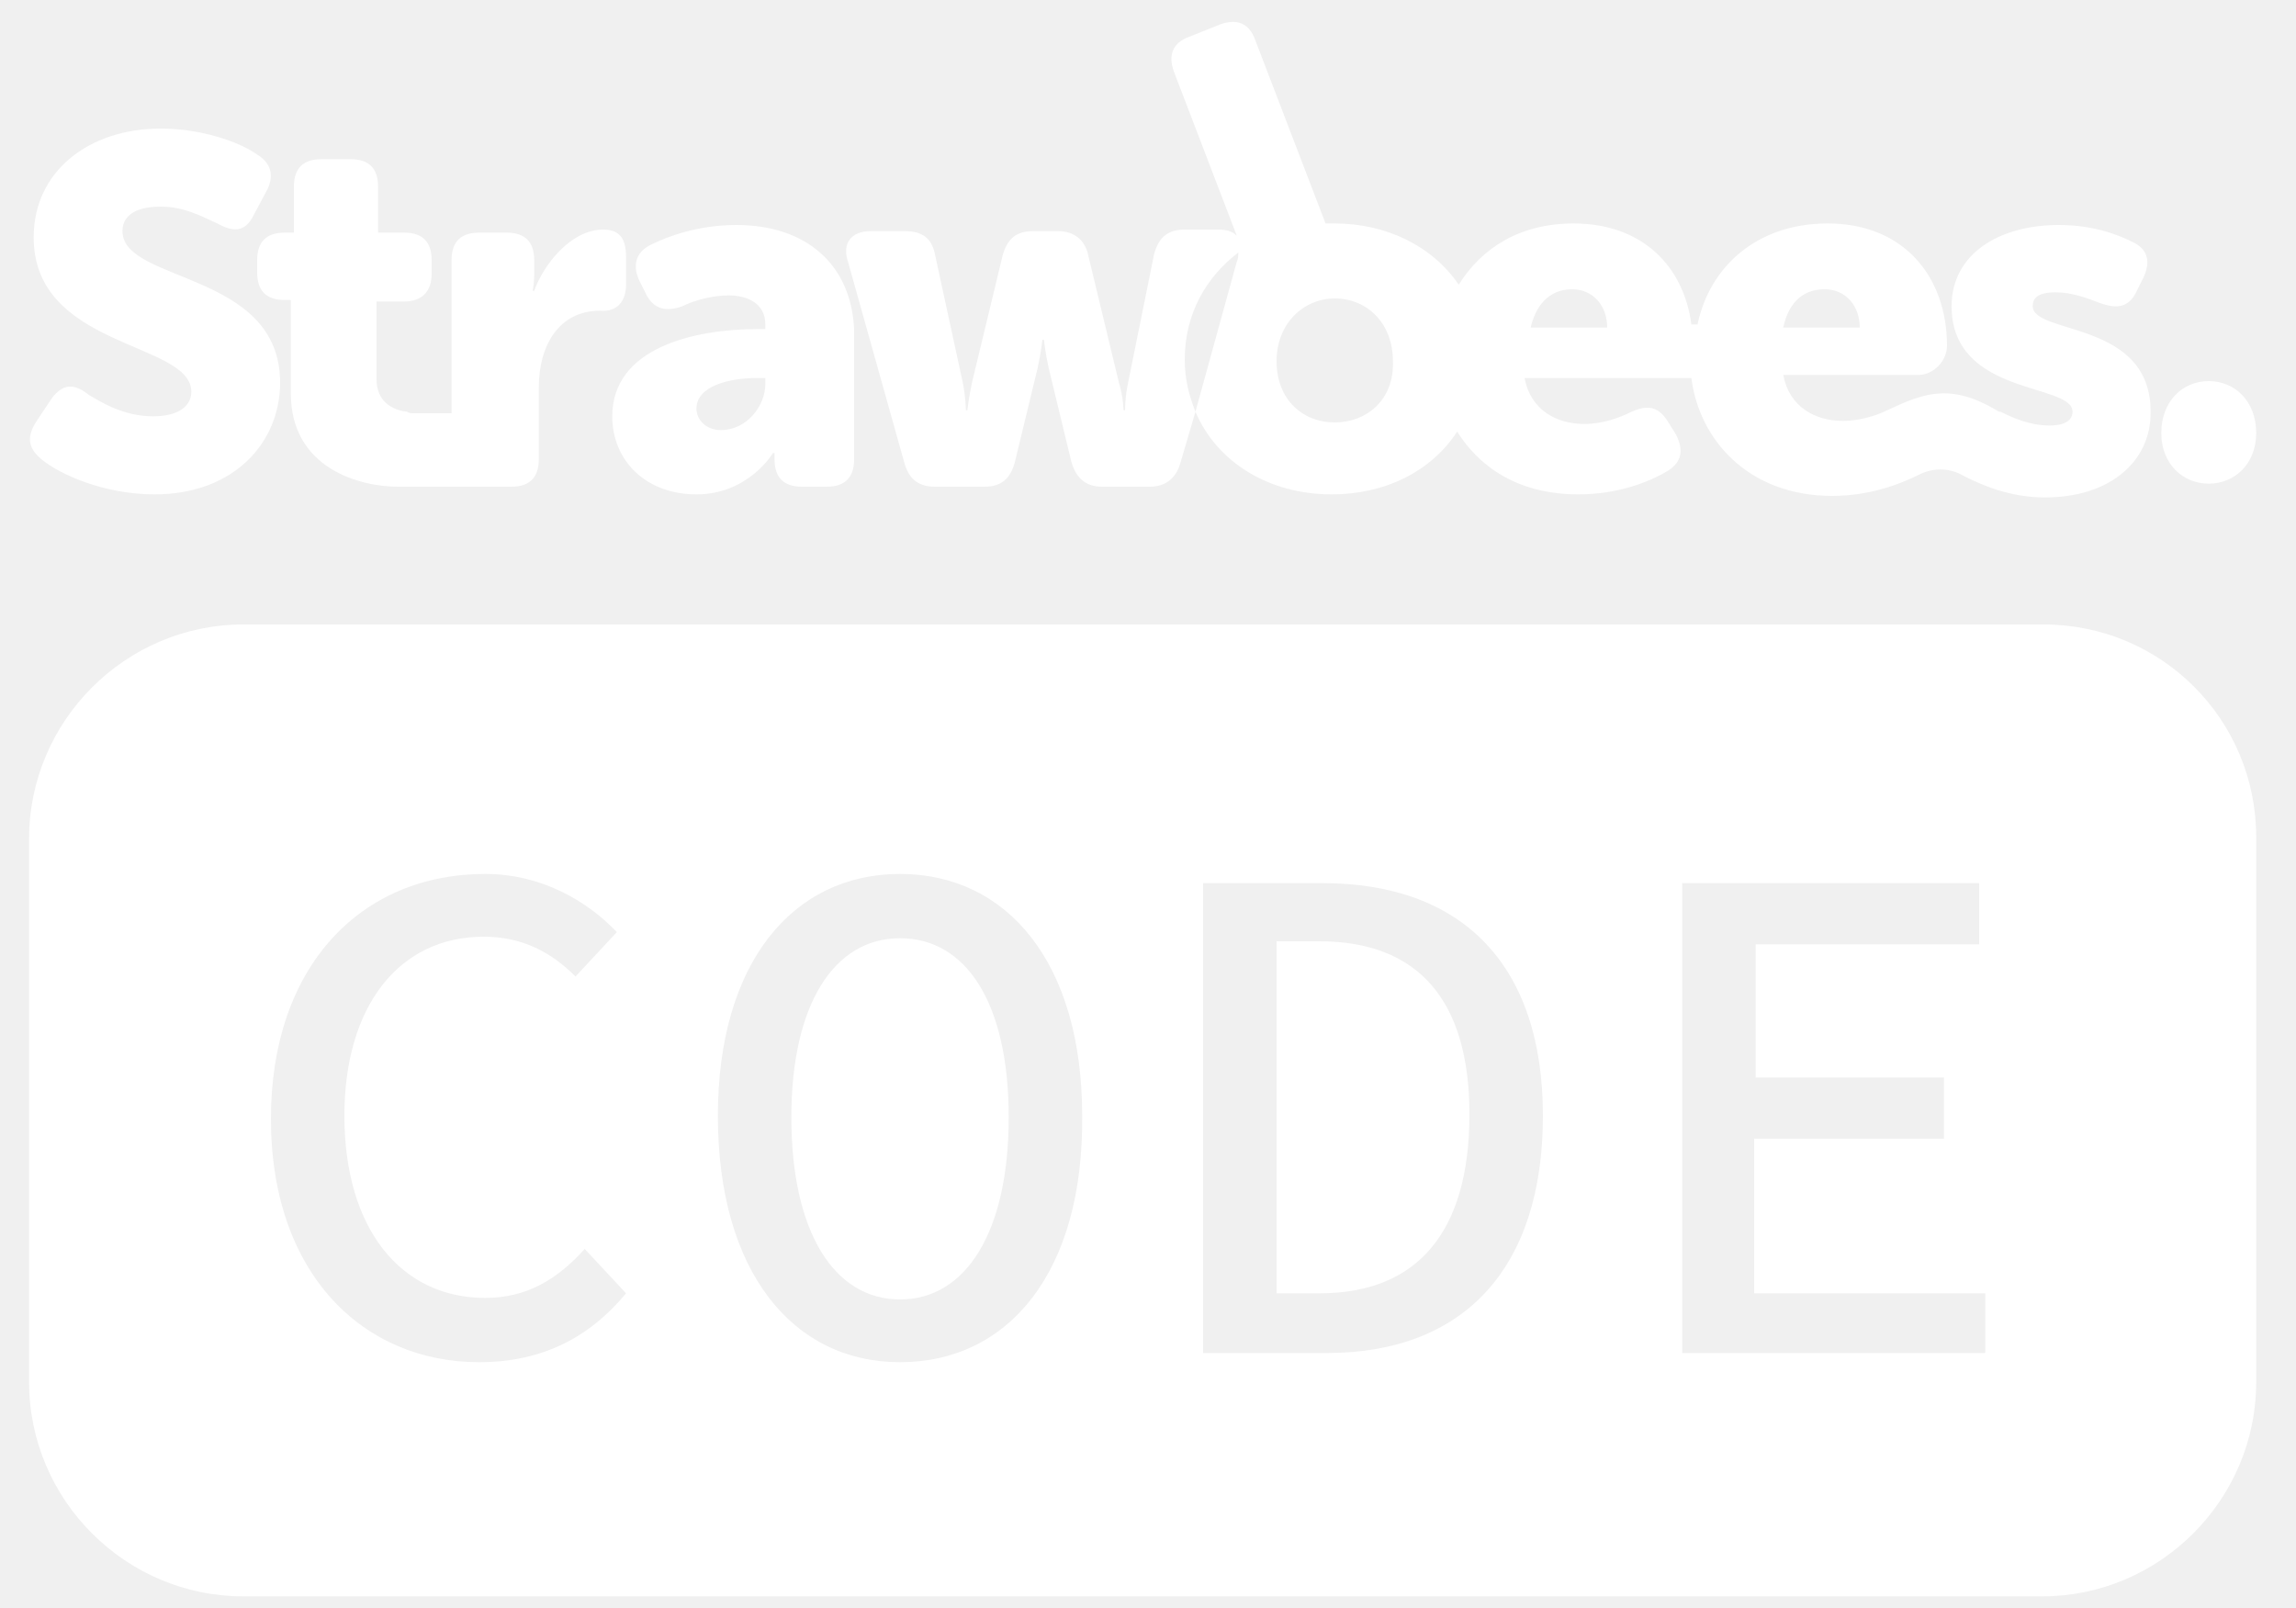
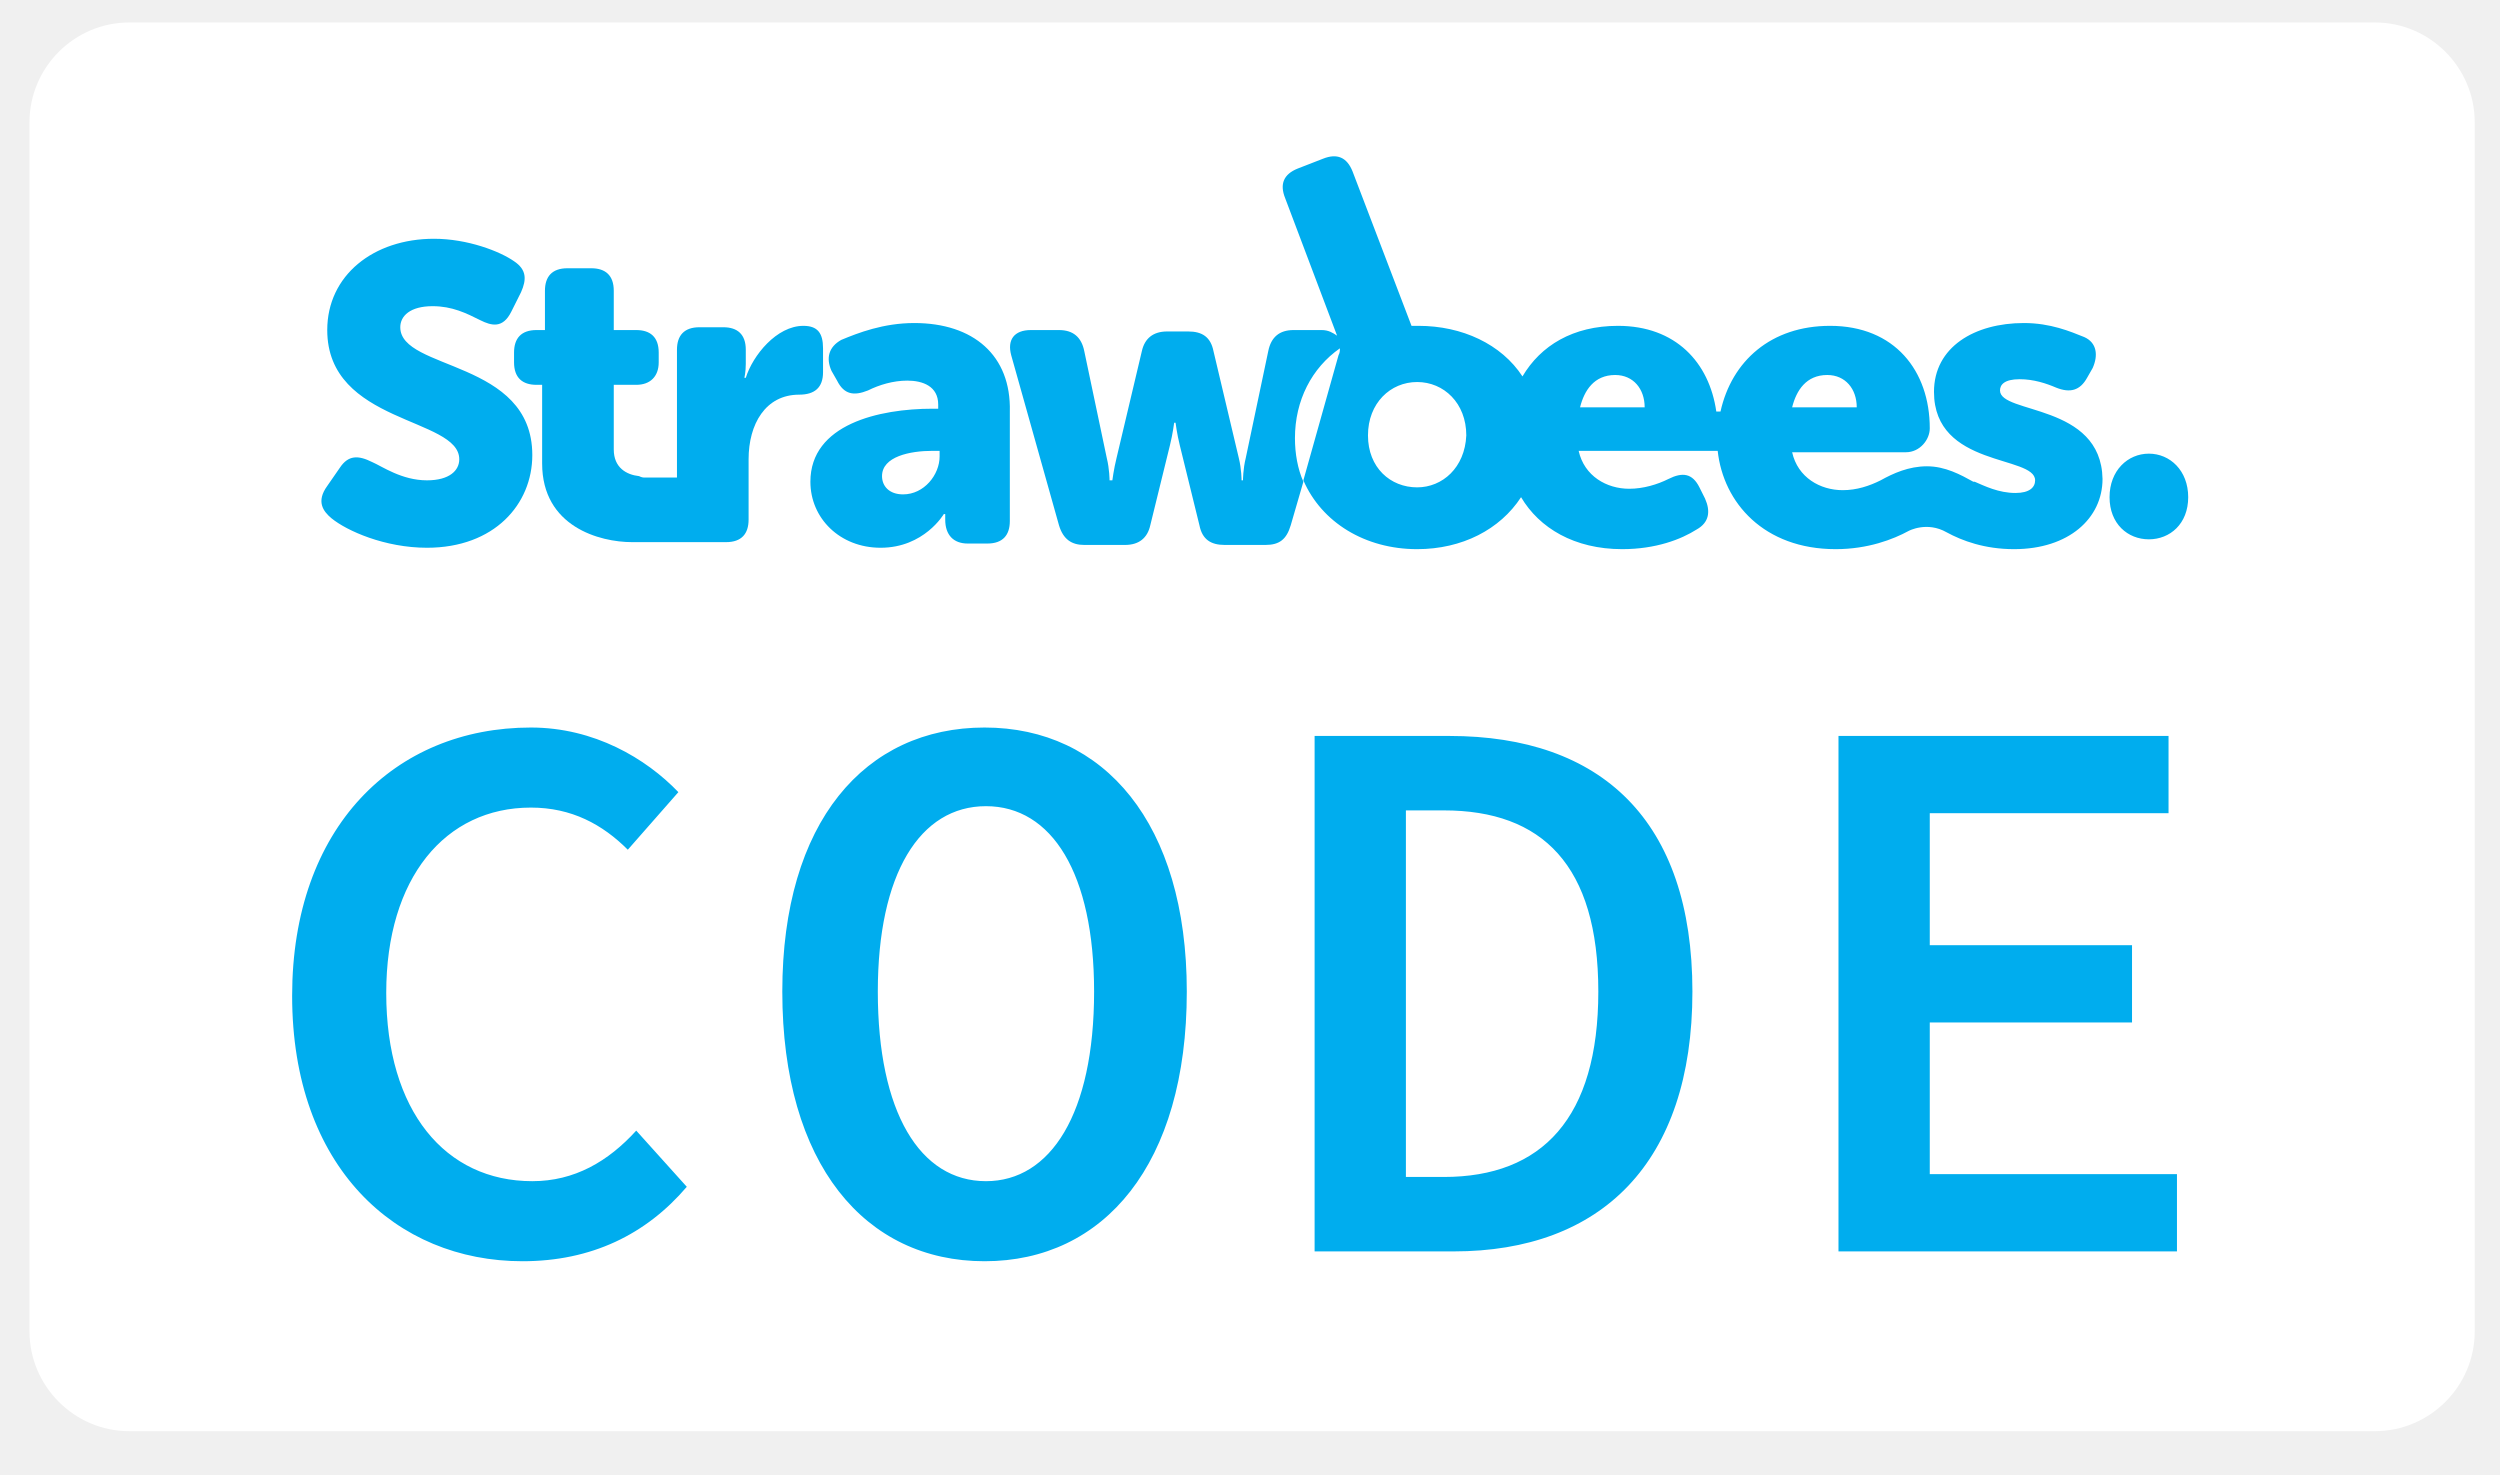
- <svg xmlns="http://www.w3.org/2000/svg" id="Layer_1" viewBox="0 0 150 105">
-   <path fill="#fff" d="M132.8 20c0-.5.3-.9 1.5-.9 1.1 0 2.1.4 2.9.7 1.1.4 1.9.3 2.4-.8l.4-.8c.5-1 .4-1.9-.7-2.4-1-.5-2.6-1.1-4.8-1.1-3.9 0-7 1.9-7 5.3 0 5.9 7.9 5 7.9 6.9 0 .5-.4.9-1.5.9-1.3 0-2.4-.5-3.2-.9h-.1c-1-.6-2.2-1.2-3.6-1.2s-2.6.6-3.7 1.1c-.8.4-1.9.7-2.9.7-1.8 0-3.5-.9-3.9-3h8.8c1.1 0 1.9-1 1.9-1.9 0-4.5-2.8-8-7.8-8-4.6 0-7.7 2.8-8.5 6.6h-.4c-.5-3.8-3.2-6.6-7.7-6.6-3.5 0-6 1.6-7.5 4-1.7-2.5-4.7-4-8.1-4h-.6L82 2.6c-.4-1.1-1.2-1.4-2.3-1l-2 .8c-1.1.4-1.4 1.2-1 2.3l4.1 10.7c-.3-.3-.7-.4-1.2-.4h-2.2c-1.1 0-1.7.5-2 1.6L73.7 25c-.2.9-.2 1.8-.2 1.8h-.1s0-.8-.3-1.8l-2-8.3c-.2-1-.9-1.6-2-1.6h-1.6c-1.1 0-1.7.5-2 1.6l-2 8.3c-.2.9-.3 1.8-.3 1.8h-.1s0-.8-.2-1.8l-1.8-8.3c-.2-1.1-.8-1.6-2-1.6h-2.2c-1.3 0-1.9.8-1.5 2l3.7 13.2c.3 1 .9 1.5 2 1.5h3.2c1.1 0 1.7-.5 2-1.6l1.5-6.2c.2-.9.3-1.8.3-1.8h.1s.1.9.3 1.8l1.5 6.2c.3 1 .9 1.6 2 1.6h3.1c1 0 1.7-.5 2-1.5l1-3.4c-.4-1-.7-2.1-.7-3.4 0-3 1.4-5.4 3.5-7 0 .2 0 .4-.1.6l-2.7 9.8c1.4 3.3 4.8 5.4 8.9 5.4 3.5 0 6.5-1.5 8.2-4.1 1.5 2.4 4.1 4.1 7.9 4.1 2.6 0 4.6-.8 5.8-1.5 1-.6 1.1-1.4.6-2.4l-.5-.8c-.6-1-1.3-1.2-2.4-.7-.8.4-1.9.8-3.1.8-1.8 0-3.5-.9-3.9-3h10.9c.5 4 3.7 7.7 9.2 7.7 2.5 0 4.5-.8 5.7-1.4 0 0 1.4-.8 2.9.1 1.2.6 3 1.4 5.3 1.4 4.3 0 6.9-2.4 6.9-5.5.1-6.1-7.7-5.1-7.7-7zm-13.6-1.1c1.4 0 2.3 1.1 2.3 2.5h-5c.3-1.4 1.1-2.5 2.7-2.5zm-32 8.7c-2.1 0-3.8-1.5-3.8-4s1.8-4.1 3.8-4.1c2.1 0 3.8 1.6 3.8 4.1.1 2.5-1.7 4-3.8 4zm15.1-6.2H100c.3-1.3 1.1-2.5 2.7-2.5 1.4 0 2.3 1.1 2.3 2.5h-2.7zM144.3 24.9c-1.7 0-3.1 1.3-3.1 3.4 0 2 1.4 3.3 3.1 3.3 1.7 0 3.1-1.3 3.1-3.3 0-2.1-1.4-3.4-3.1-3.4zM8 15.1c0-.9.7-1.6 2.5-1.6 1.5 0 2.6.6 3.7 1.1.9.5 1.8.7 2.4-.6l.8-1.5c.5-.9.4-1.8-.6-2.4-1.1-.8-3.6-1.7-6.3-1.7-4.7 0-8.3 2.8-8.3 7.1 0 7.3 10.3 6.8 10.3 10.1 0 .9-.8 1.6-2.5 1.6-2 0-3.5-1-4.2-1.4-1-.8-1.7-.7-2.4.2l-1 1.5c-.8 1.2-.4 1.9.3 2.5 1.2 1 4.1 2.3 7.4 2.3 5.2 0 8.2-3.4 8.2-7.3 0-7.3-10.3-6.5-10.3-9.9zM48.1 14.7c-2.4 0-4.4.7-5.6 1.3-1 .5-1.2 1.4-.7 2.4l.4.8c.5 1 1.3 1.2 2.4.8.8-.4 2-.7 3-.7 1.2 0 2.4.5 2.4 1.9v.3h-.5c-4.1 0-9.5 1.2-9.5 5.7 0 2.9 2.2 5.1 5.5 5.1 3.4 0 5-2.7 5-2.7h.1v.4c0 1.2.6 1.8 1.8 1.8H54c1.2 0 1.8-.6 1.8-1.8v-8.5c-.2-4.2-3.1-6.8-7.7-6.8zM50 25.1c0 1.4-1.2 3-2.9 3-1 0-1.6-.7-1.6-1.4 0-1.5 2.2-2 3.9-2h.6v.4z" />
-   <path fill="#fff" d="M40.9 18.6v-1.8c0-1.2-.4-1.8-1.5-1.8-2.1 0-3.9 2.3-4.5 4h-.1s.1-.5.1-1v-1c0-1.2-.6-1.8-1.8-1.8h-1.8c-1.2 0-1.8.6-1.8 1.8v10H27c-.1 0-.3 0-.4-.1-1-.1-2-.7-2-2.1v-5.1h1.8c1.1 0 1.8-.6 1.8-1.8V17c0-1.2-.6-1.8-1.8-1.8h-1.7v-3c0-1.2-.6-1.8-1.8-1.8H21c-1.2 0-1.8.6-1.8 1.8v3h-.6c-1.2 0-1.8.6-1.8 1.8v.8c0 1.2.6 1.8 1.8 1.8h.4v6.1c0 4.9 4.5 6.1 7 6.1h7.4c1.2 0 1.8-.6 1.8-1.8v-4.7c0-2.7 1.3-5 4-5 1.1.1 1.7-.6 1.7-1.7z" />
-   <path fill="#fff" d="M58.8 61.3c-4.3 0-7.1 4.3-7.1 11.7 0 7.5 2.8 11.9 7.1 11.9s7.1-4.4 7.1-11.9-2.8-11.7-7.1-11.7zM86.2 61.5h-2.8v23h2.8c6.4 0 9.8-4 9.8-11.7 0-7.5-3.4-11.3-9.8-11.3z" />
-   <path fill="#fff" d="M133.5 40.8H15.9c-7.7 0-14 6.3-14 14v35.5c0 7.7 6.3 14 14 14h117.5c7.7 0 14-6.3 14-14V54.7c0-7.7-6.2-13.9-13.9-13.9zM31.3 89c-7.6 0-13.6-5.8-13.6-15.9 0-10 5.9-16 14-16 3.7 0 6.7 1.8 8.6 3.8l-2.7 2.9c-1.6-1.6-3.5-2.6-6-2.6-5.5 0-9.1 4.5-9.1 11.7 0 7.4 3.7 11.9 9.2 11.9 2.7 0 4.7-1.2 6.5-3.2l2.7 2.9c-2.4 2.9-5.5 4.5-9.6 4.5zm27.5 0c-7 0-11.9-5.9-11.9-16.1 0-10 4.9-15.8 11.9-15.8s11.9 5.8 11.9 15.8C70.8 83.1 65.9 89 58.8 89zm27.9-.6h-8.1V57.7h7.8c9.1 0 14.4 5.3 14.4 15.2 0 10-5.2 15.5-14.1 15.5zm43 0h-19.8V57.7h19.4v4h-14.6v8.7H127v4h-12.4v10.1h15.1v3.9z" />
+ <svg xmlns="http://www.w3.org/2000/svg" id="Layer_1" viewBox="0 0 178 105">
+   <path fill="#fff" d="M169.1 101.9H9.2c-3.9 0-7.1-3.2-7.1-7.1V8.7c0-3.9 3.2-7.1 7.1-7.1h159.9c3.9 0 7.1 3.2 7.1 7.1v86.1c0 3.9-3.2 7.1-7.1 7.1z" />
+   <path fill="#00adee" d="M142.4 27.8c0-.4.3-.8 1.4-.8 1 0 1.9.3 2.6.6 1 .4 1.7.2 2.2-.7l.4-.7c.4-.9.3-1.8-.6-2.2-1-.4-2.4-1-4.3-1-3.5 0-6.4 1.7-6.4 4.9 0 5.4 7.2 4.5 7.2 6.3 0 .5-.4.9-1.4.9-1.2 0-2.2-.5-2.9-.8h-.1c-.9-.5-2-1.1-3.3-1.1-1.3 0-2.4.5-3.3 1-.8.4-1.7.7-2.7.7-1.6 0-3.2-.9-3.6-2.7h8.1c1 0 1.7-.9 1.7-1.7 0-4.1-2.5-7.3-7.1-7.3-4.2 0-7 2.5-7.8 6.1h-.3c-.5-3.5-2.9-6.1-7-6.1-3.2 0-5.5 1.4-6.8 3.6-1.5-2.3-4.3-3.6-7.4-3.6h-.5l-4.2-11c-.4-1-1.1-1.3-2.1-.9l-1.8.7c-1 .4-1.3 1.1-.9 2.1l3.7 9.8c-.3-.2-.6-.4-1.1-.4h-2c-1 0-1.6.5-1.8 1.5l-1.6 7.6c-.2.8-.2 1.6-.2 1.6h-.1s0-.8-.2-1.6L86.4 25c-.2-1-.8-1.4-1.8-1.4h-1.5c-1 0-1.6.5-1.8 1.4l-1.8 7.6c-.2.8-.3 1.6-.3 1.6H79s0-.8-.2-1.6L77.2 25c-.2-1-.8-1.5-1.8-1.5h-2c-1.2 0-1.7.7-1.4 1.8l3.4 12.1c.3 1 .9 1.4 1.8 1.4h2.9c1 0 1.6-.5 1.8-1.4l1.4-5.7c.2-.8.3-1.6.3-1.6h.1s.1.8.3 1.6l1.4 5.7c.2 1 .8 1.4 1.8 1.4h2.9c1 0 1.5-.4 1.8-1.4l.9-3.1c-.4-.9-.6-2-.6-3.1 0-2.7 1.2-5 3.2-6.4 0 .2 0 .3-.1.5l-2.5 8.9c1.3 3 4.4 4.9 8.1 4.9 3.2 0 5.9-1.4 7.4-3.7 1.3 2.2 3.8 3.7 7.2 3.7 2.4 0 4.2-.7 5.3-1.4.9-.5 1-1.3.6-2.2l-.4-.8c-.5-1-1.2-1.1-2.2-.6-.8.4-1.8.7-2.8.7-1.6 0-3.2-.9-3.6-2.7h9.9c.4 3.7 3.3 7 8.4 7 2.3 0 4.1-.7 5.2-1.3 0 0 1.3-.7 2.7.1 1.1.6 2.7 1.2 4.8 1.2 3.9 0 6.3-2.2 6.3-5-.1-5.4-7.3-4.6-7.3-6.3zm-12.3-1.1c1.3 0 2.1 1 2.1 2.3h-4.6c.3-1.2 1-2.3 2.5-2.3zm-29.2 8c-1.9 0-3.5-1.4-3.5-3.7 0-2.3 1.6-3.8 3.5-3.8s3.5 1.5 3.5 3.8c-.1 2.3-1.7 3.7-3.5 3.7zm13.7-5.7h-2.1c.3-1.2 1-2.3 2.5-2.3 1.3 0 2.1 1 2.1 2.3h-2.5zM153 32.3c-1.5 0-2.8 1.2-2.8 3.1 0 1.9 1.3 3 2.8 3s2.8-1.1 2.8-3-1.3-3.1-2.8-3.1zM28.5 23.3c0-.8.7-1.5 2.3-1.5 1.4 0 2.4.5 3.4 1 .8.4 1.6.6 2.2-.6l.7-1.4c.4-.9.4-1.6-.5-2.2-1-.7-3.3-1.6-5.7-1.6-4.3 0-7.6 2.6-7.6 6.5 0 6.7 9.4 6.2 9.4 9.2 0 .8-.7 1.5-2.3 1.5-1.8 0-3.2-1-3.9-1.3-1-.5-1.7-.5-2.3.4l-.9 1.3c-.8 1.1-.3 1.8.3 2.3 1.1.9 3.8 2.1 6.8 2.1 4.8 0 7.5-3.1 7.5-6.6 0-6.8-9.4-6-9.4-9.1zM65.1 23c-2.2 0-4 .7-5.2 1.2-.9.5-1.1 1.3-.7 2.2l.4.7c.5 1 1.2 1.1 2.2.7.8-.4 1.8-.7 2.8-.7 1.1 0 2.2.4 2.2 1.7v.3h-.4c-3.8 0-8.7 1.1-8.7 5.2 0 2.6 2.1 4.7 5 4.7 3.1 0 4.5-2.4 4.5-2.4h.1v.4c0 1.1.6 1.7 1.6 1.7h1.4c1.1 0 1.6-.6 1.6-1.6v-7.8c.1-4-2.6-6.3-6.8-6.3zm1.8 9.5c0 1.3-1.1 2.7-2.6 2.7-1 0-1.5-.6-1.5-1.3 0-1.4 2-1.8 3.6-1.8h.5v.4z" />
+   <path fill="#00adee" d="M58.6 26.5v-1.7c0-1.1-.4-1.6-1.4-1.6-1.9 0-3.6 2.1-4.1 3.7H53s.1-.4.1-1v-1c0-1.1-.6-1.6-1.6-1.6h-1.7c-1.1 0-1.6.6-1.6 1.6V34h-2.3c-.1 0-.2 0-.4-.1-.9-.1-1.8-.6-1.8-1.9v-4.6h1.6c1 0 1.6-.6 1.6-1.6v-.7c0-1.1-.6-1.6-1.6-1.6h-1.6v-2.8c0-1.1-.6-1.6-1.6-1.6h-1.7c-1.1 0-1.6.6-1.6 1.6v2.8h-.6c-1.1 0-1.6.6-1.6 1.6v.7c0 1.1.6 1.6 1.6 1.6h.4V33c0 4.5 4.1 5.6 6.4 5.6H51.7c1.1 0 1.6-.6 1.6-1.6v-4.3c0-2.5 1.2-4.6 3.6-4.6 1.1 0 1.7-.5 1.7-1.6z" />
+   <path fill="#00adee" d="M20.8 70.9c0-12 7.3-19.1 17-19.1 4.5 0 8.2 2.2 10.5 4.6l-3.6 4.1c-1.8-1.8-4-3-6.9-3-6.1 0-10.3 5-10.3 13.2 0 8.4 4.2 13.4 10.4 13.4 3 0 5.4-1.4 7.4-3.6l3.6 4c-2.9 3.4-6.8 5.3-11.7 5.3-9 0-16.4-6.7-16.4-18.9zM55.7 70.6c0-12.1 5.9-18.8 14.4-18.8s14.4 6.8 14.4 18.8c0 12.3-5.9 19.2-14.4 19.2s-14.4-6.9-14.4-19.2zm22.2 0c0-8.4-3-13.2-7.7-13.2s-7.7 4.8-7.7 13.2c0 8.6 3 13.5 7.7 13.5 4.6 0 7.7-4.8 7.7-13.5zM93.6 52.4h9.6c10.8 0 17.3 6 17.3 18.2s-6.5 18.5-17 18.5h-9.9V52.4zm9.2 31.4c7 0 11-4.2 11-13.2s-4-12.9-11-12.9h-2.7v26.1h2.7zM130.9 52.4h23.5v5.5h-17v9.4h14.4v5.5h-14.4v10.8H155v5.5h-24.1V52.4z" />
</svg>
